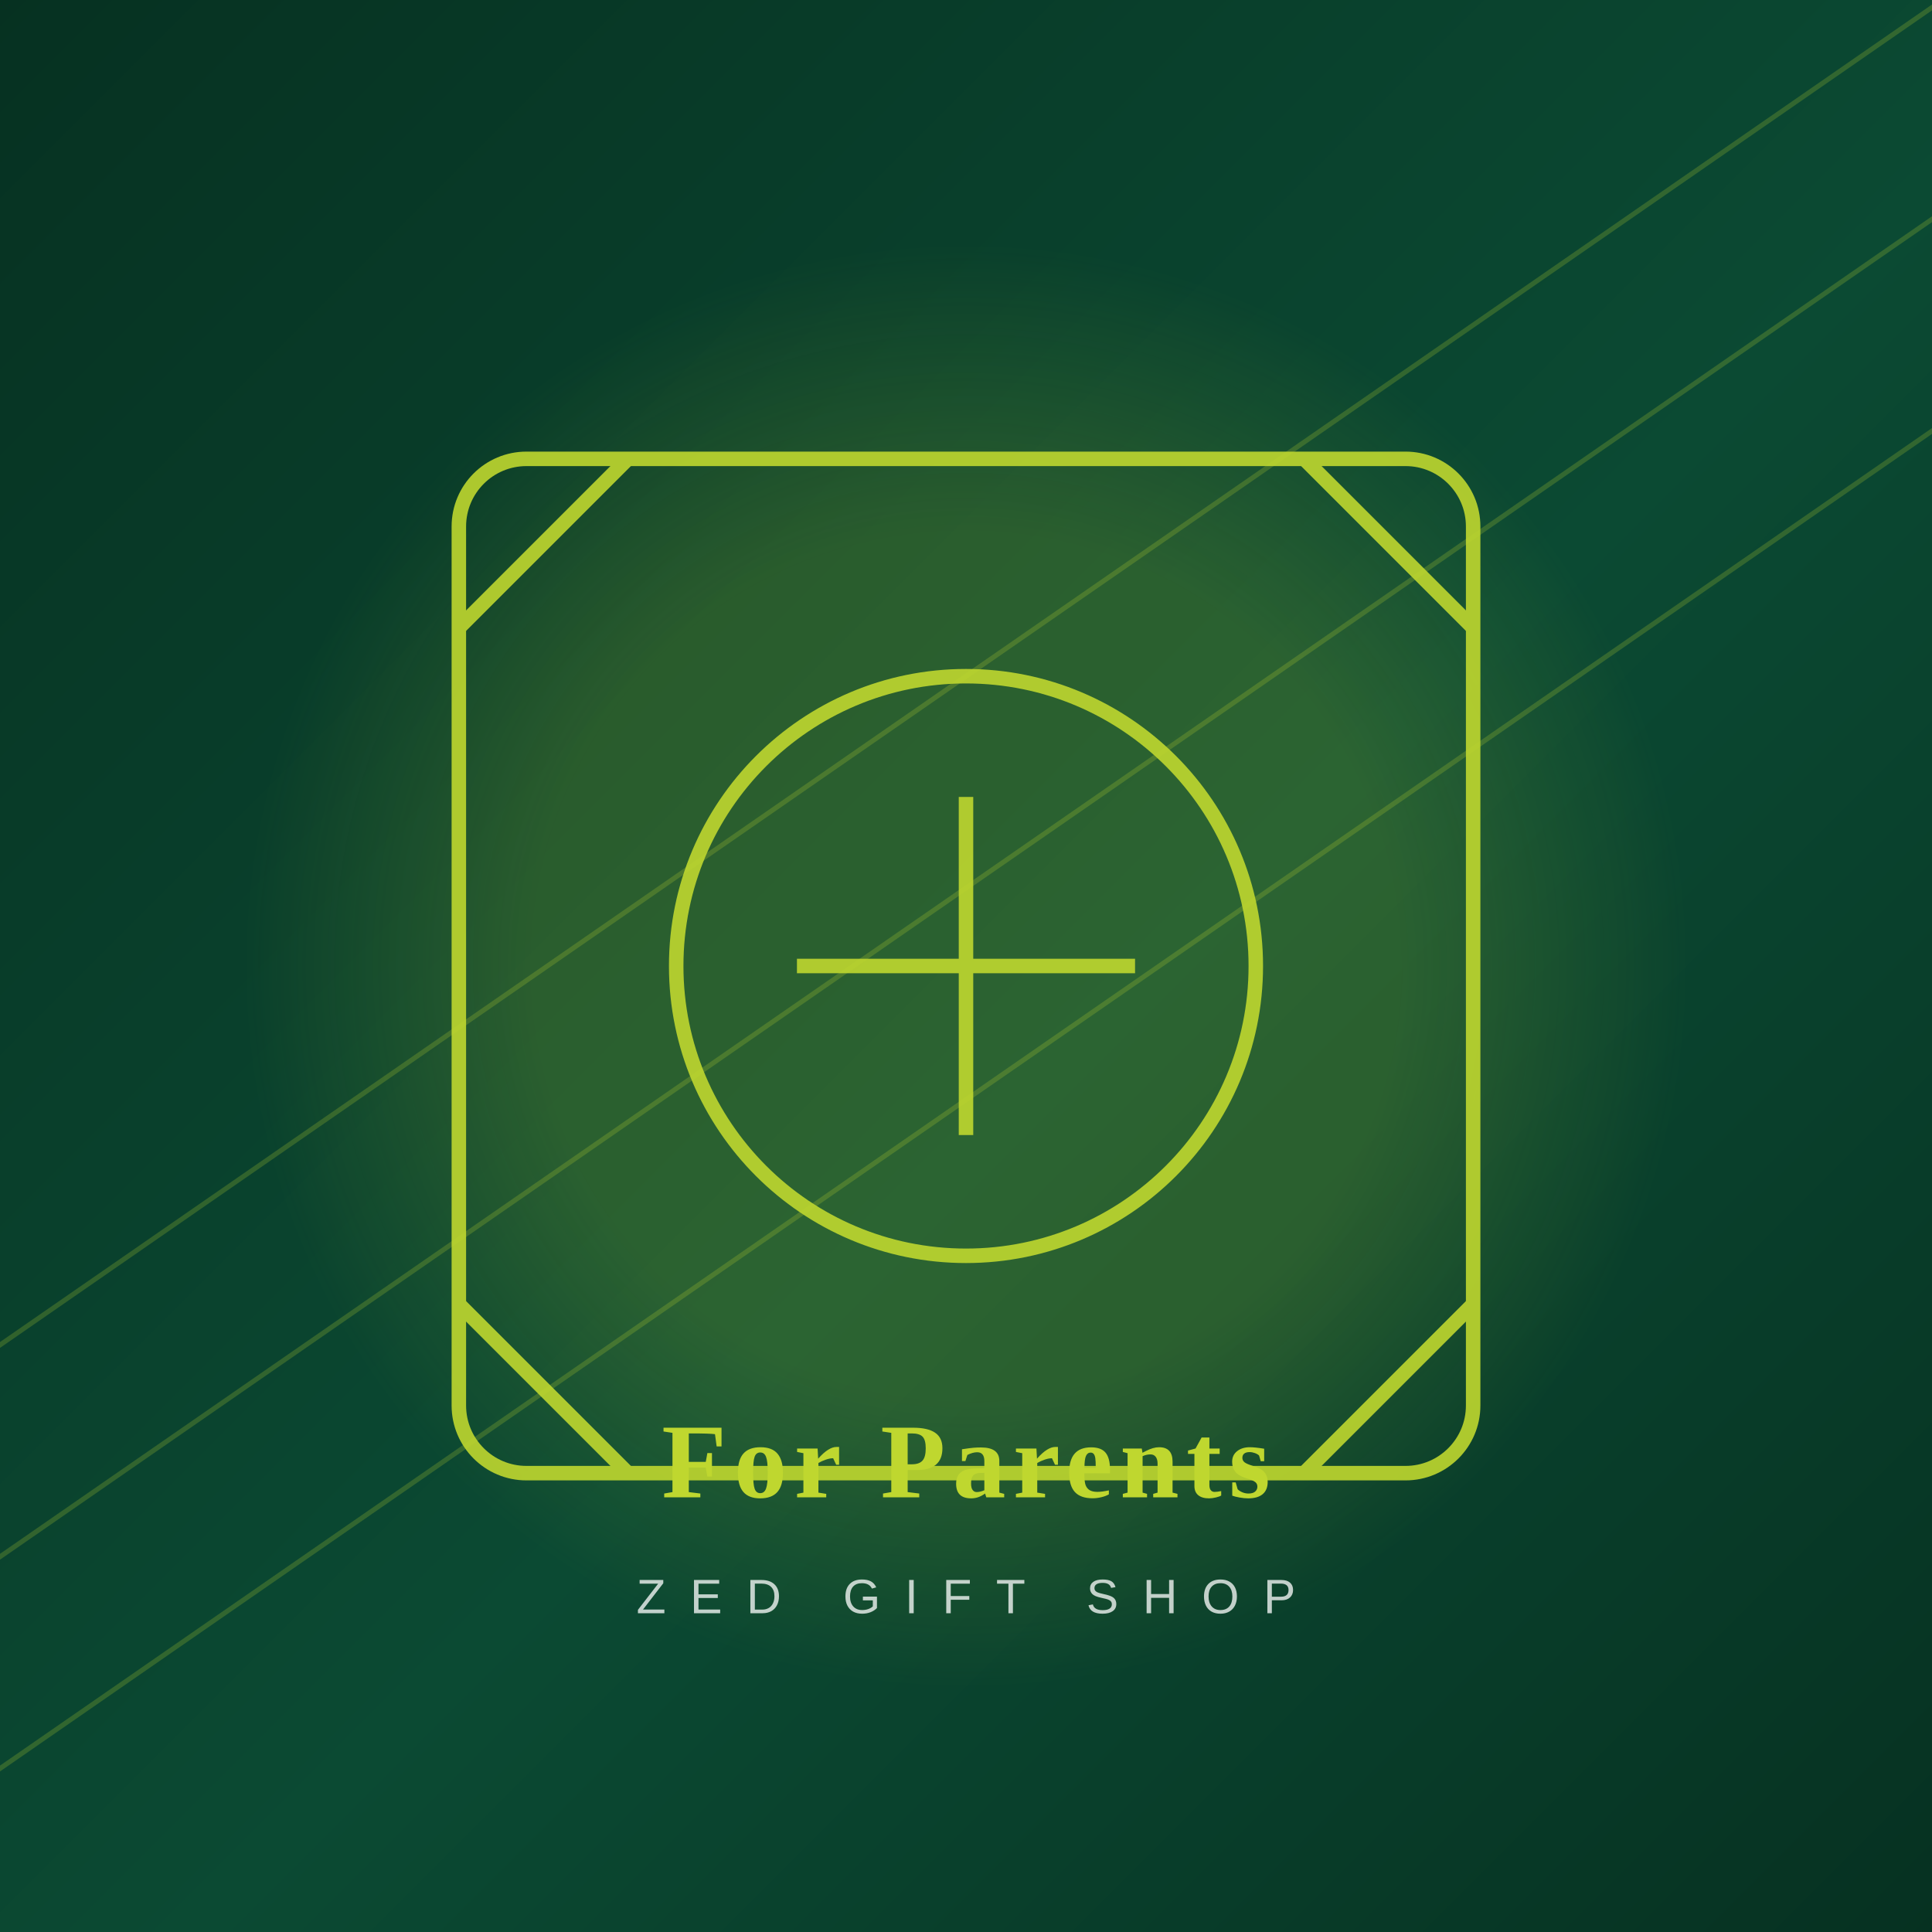
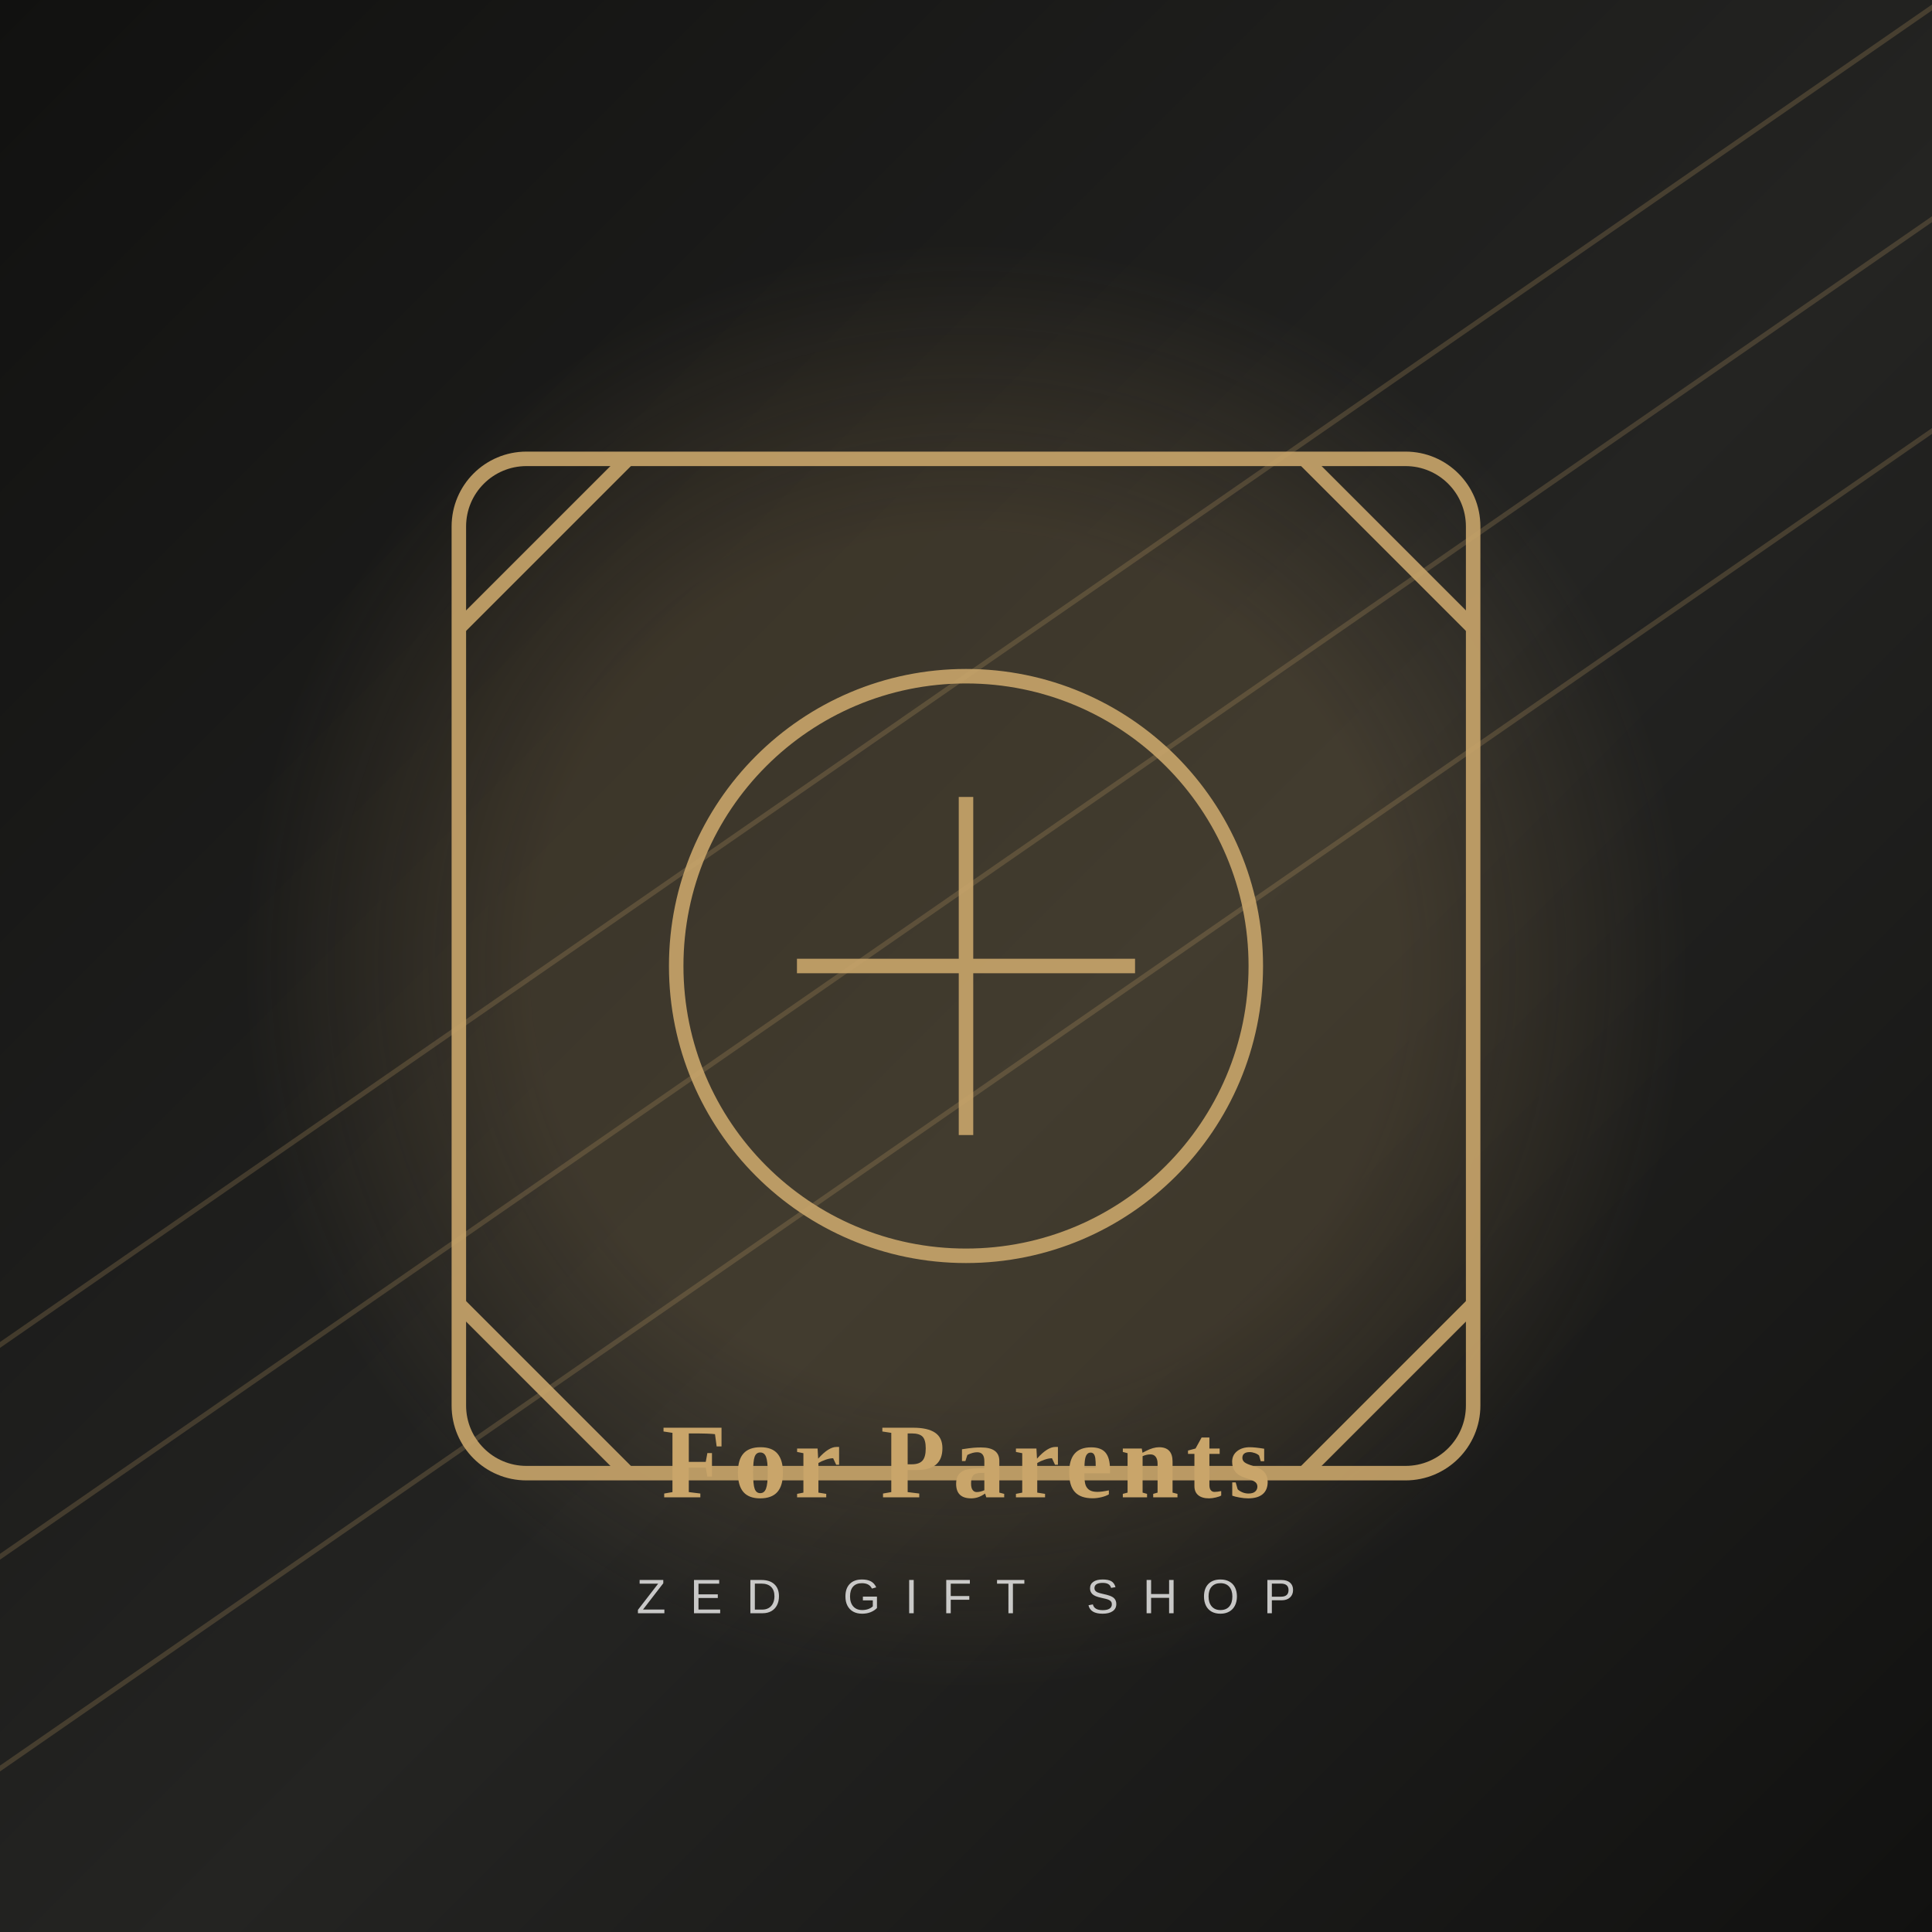
<svg xmlns="http://www.w3.org/2000/svg" width="800" height="800" viewBox="0 0 800 800">
  <defs>
    <linearGradient id="bg" x1="0" y1="0" x2="1" y2="1">
-       <stop offset="0" stop-color="#063121" />
-       <stop offset="0.55" stop-color="#0b4a33" />
-       <stop offset="1" stop-color="#063121" />
+       <stop offset="0" stop-color="#111110" />
+       <stop offset="0.55" stop-color="#242422" />
+       <stop offset="1" stop-color="#111110" />
    </linearGradient>
    <radialGradient id="glow" cx="0.5" cy="0.5" r="0.5">
-       <stop offset="0.6" stop-color="#BFD72F" stop-opacity="0.18" />
-       <stop offset="1" stop-color="#BFD72F" stop-opacity="0" />
+       <stop offset="0.6" stop-color="#c9a56a" stop-opacity="0.18" />
+       <stop offset="1" stop-color="#c9a56a" stop-opacity="0" />
    </radialGradient>
  </defs>
  <rect width="800" height="800" fill="url(#bg)" />
  <circle cx="400" cy="400" r="300" fill="url(#glow)" />
-   <g stroke="#BFD72F" stroke-opacity="0.22" stroke-width="2">
+   <g stroke="#c9a56a" stroke-opacity="0.22" stroke-width="2">
    <path d="M-120 640 L920 -80" />
    <path d="M-80 700 L960 -20" />
    <path d="M-40 760 L1000 40" />
  </g>
-   <g fill="none" stroke="#BFD72F" stroke-width="6" opacity="0.9">
+   <g fill="none" stroke="#c9a56a" stroke-width="6" opacity="0.9">
    <rect x="190" y="190" width="420" height="420" rx="28" />
    <path d="M260 190 L190 260 M540 190 L610 260 M260 610 L190 540 M540 610 L610 540" />
    <circle cx="400" cy="400" r="120" />
    <path d="M400 330 L400 470 M330 400 L470 400" />
  </g>
-   <text x="400" y="620" text-anchor="middle" font-family="Georgia, 'Times New Roman', serif" font-size="44" font-weight="bold" letter-spacing="3" fill="#BFD72F">For Parents</text>
+   <text x="400" y="620" text-anchor="middle" font-family="Georgia, 'Times New Roman', serif" font-size="44" font-weight="bold" letter-spacing="3" fill="#c9a56a">For Parents</text>
  <text x="400" y="668" text-anchor="middle" font-family="Arial, sans-serif" font-size="20" letter-spacing="10" fill="#ffffff" fill-opacity="0.75">ZED GIFT SHOP</text>
</svg>
